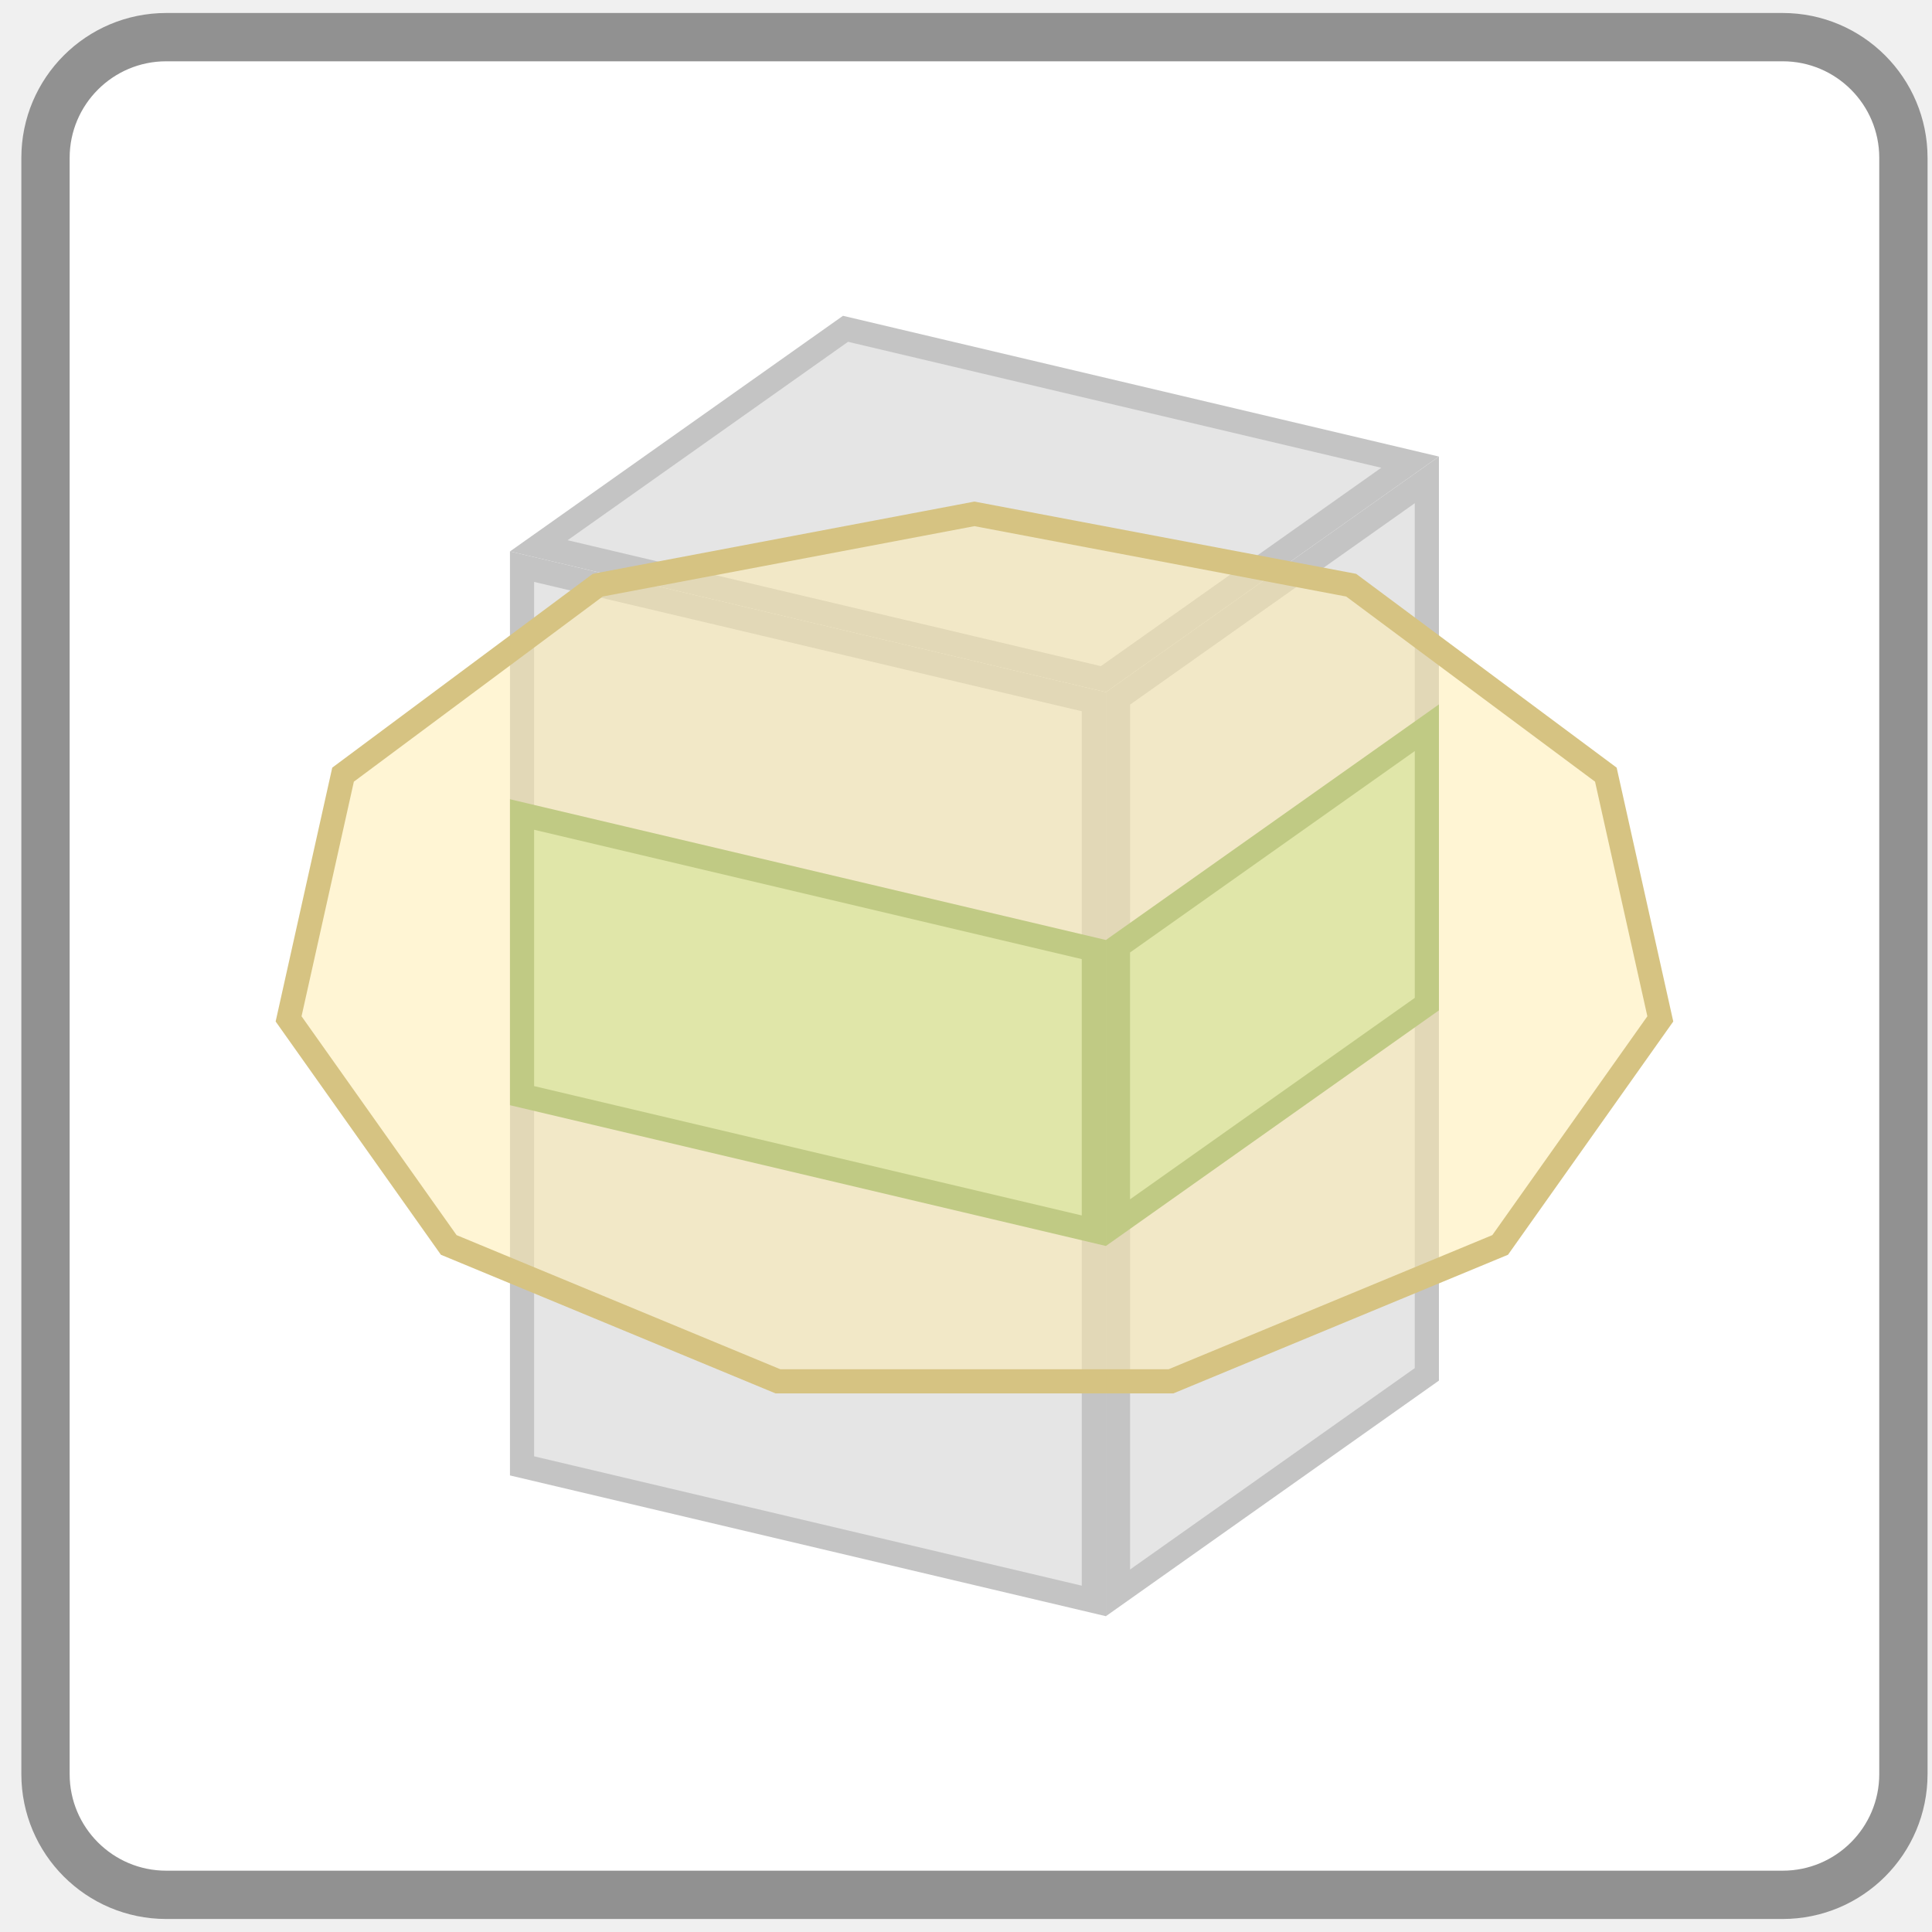
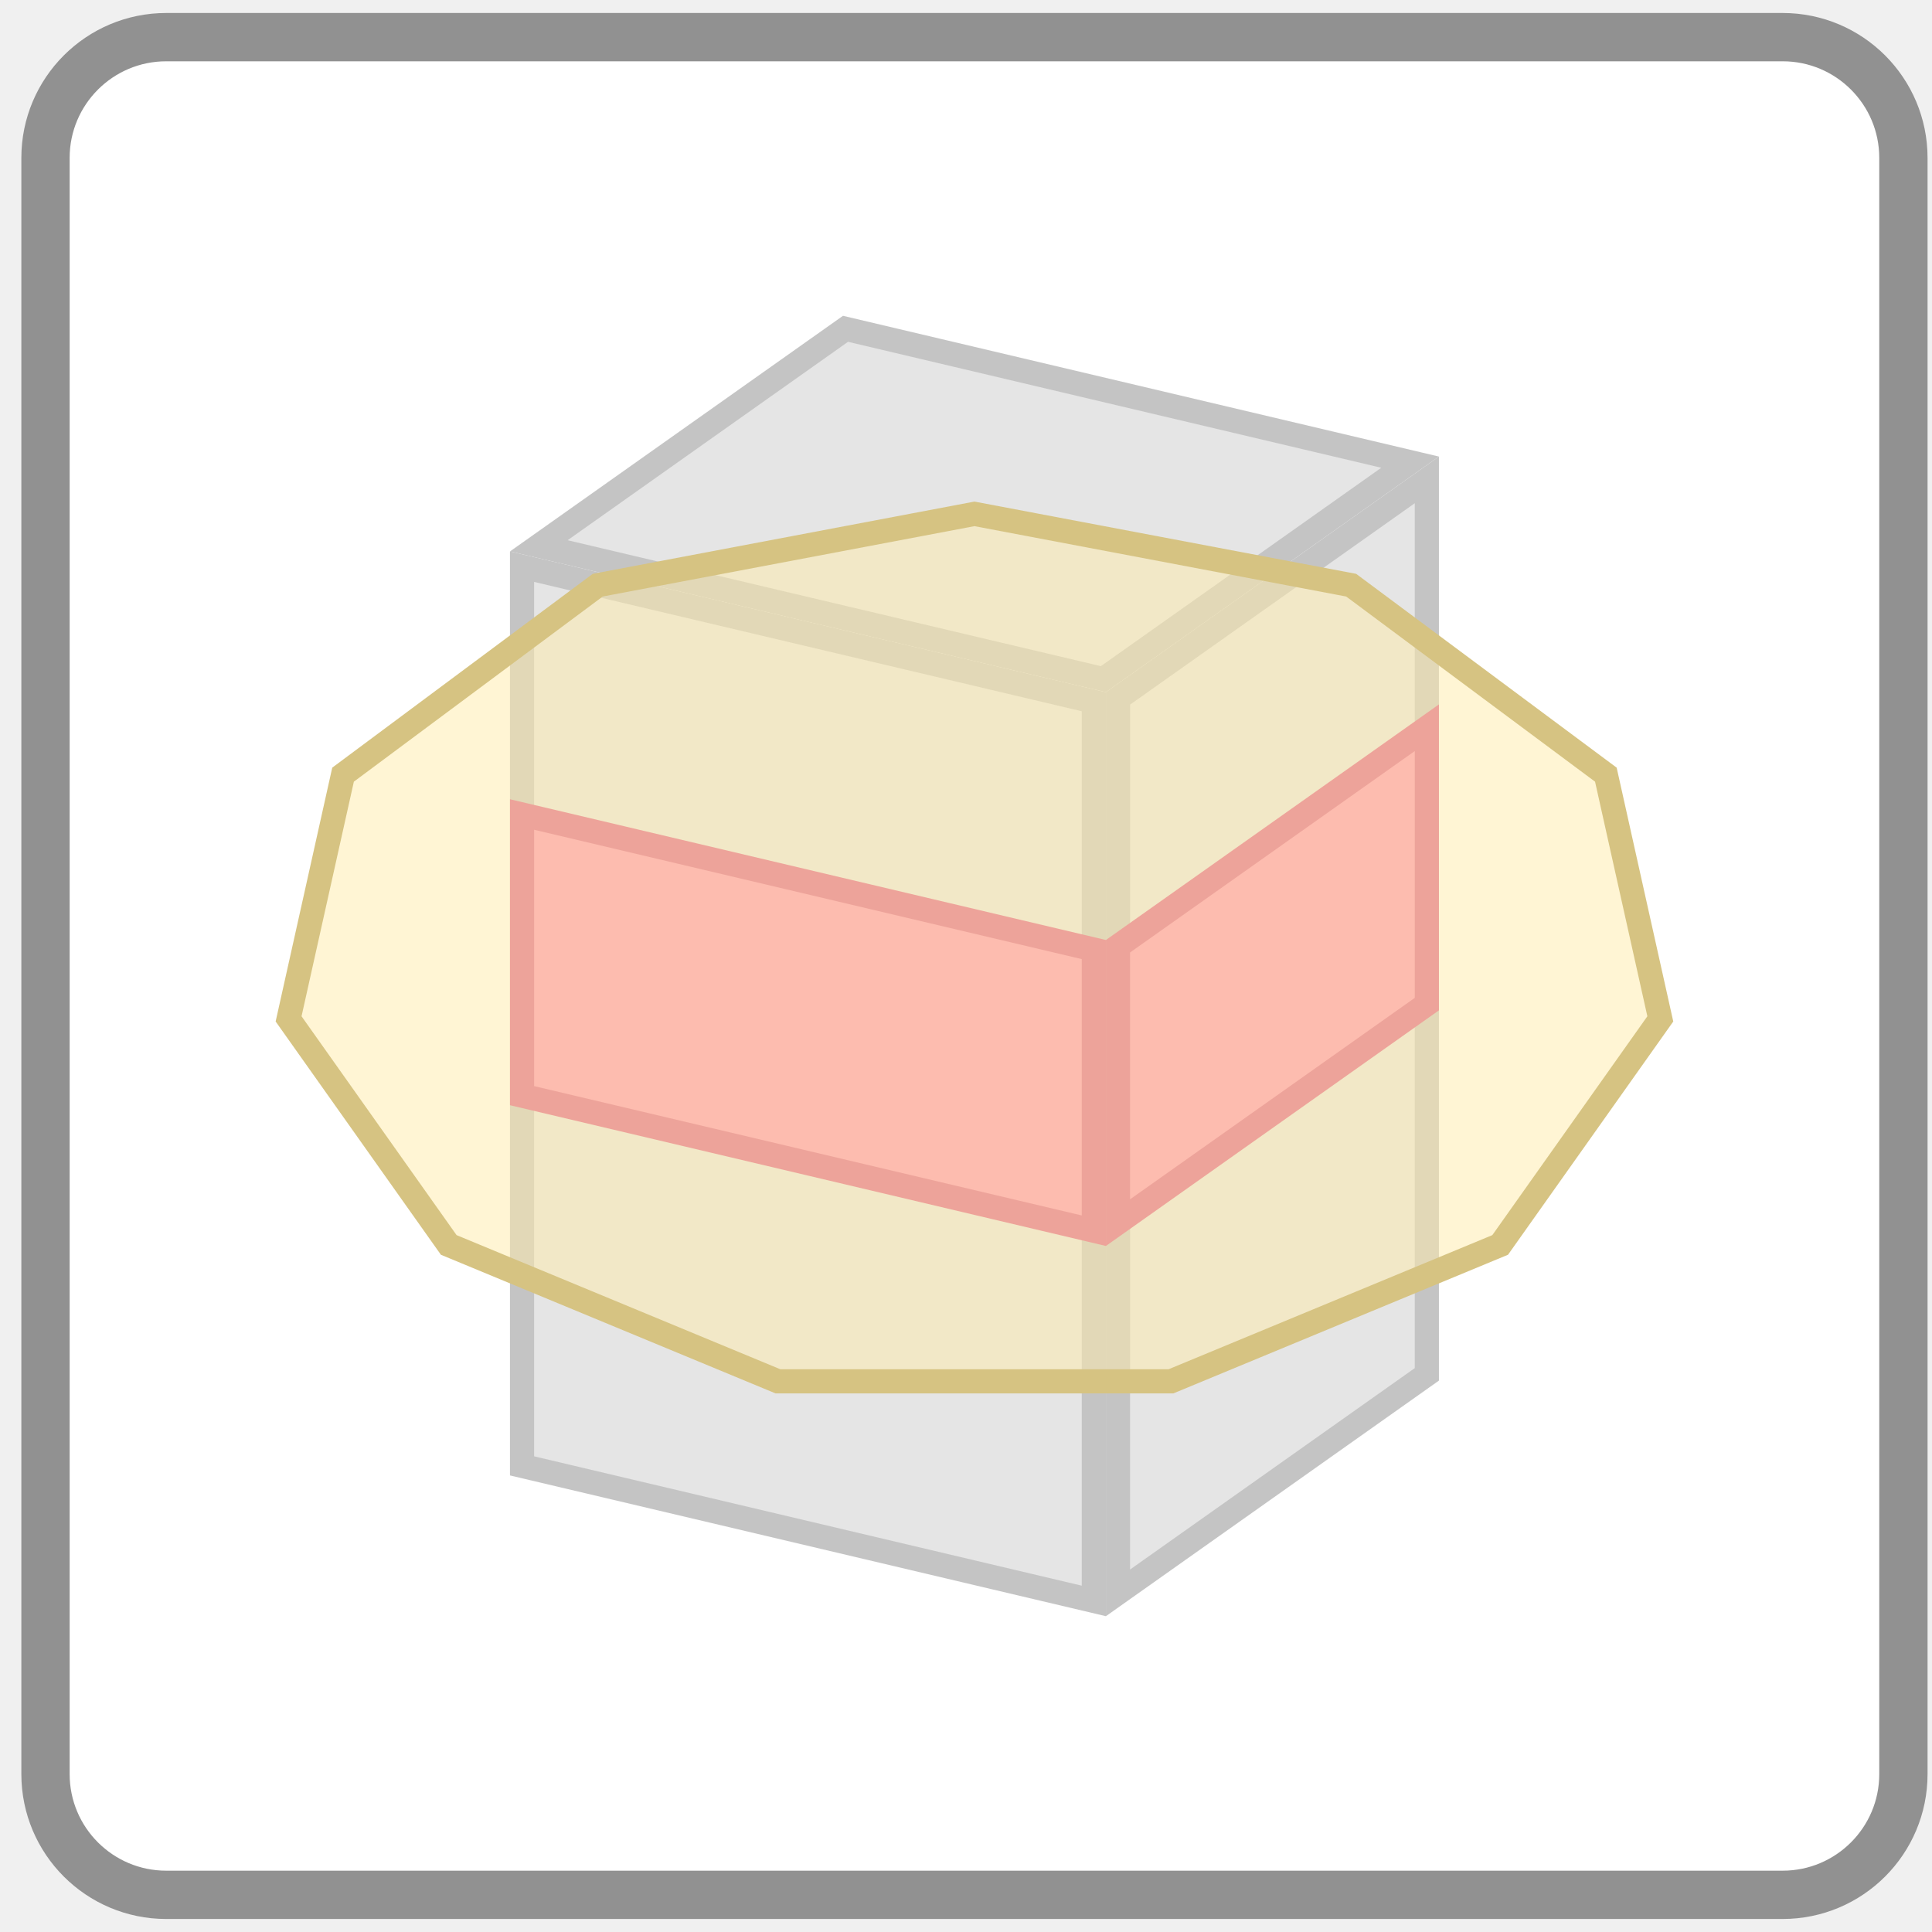
<svg xmlns="http://www.w3.org/2000/svg" width="80" height="80" viewBox="0 0 80 80" fill="none">
  <rect x="1.884" y="1.538" width="76.932" height="76.923" rx="5" fill="white" stroke="#919191" stroke-width="2" />
  <path d="M21.617 60.699V23.464L45.293 29.056V66.291L21.617 60.699Z" fill="#E5E5E5" stroke="#C4C4C4" />
  <path d="M46.293 65.957V28.919L59.083 19.871V56.909L46.293 65.957Z" fill="#E5E5E5" stroke="#C4C4C4" />
-   <path d="M46.293 50.627V39.182L59.083 30.134V41.578L46.293 50.627Z" fill="#C1E0A9" stroke="#80A95F" />
-   <path d="M21.617 45.369V33.727L45.293 39.319V50.961L21.617 45.369Z" fill="#C1E0A9" stroke="#80A95F" />
+   <path d="M46.293 50.627V39.182L59.083 30.134V41.578L46.293 50.627Z" fill="#FA8DB5" stroke="#DB5B8A" />
+   <path d="M21.617 45.369V33.727L45.293 39.319V50.961L21.617 45.369Z" fill="#FA8DB5" stroke="#DB5B8A" />
  <path d="M22.311 22.601L35.011 13.615L58.389 19.137L45.689 28.122L22.311 22.601Z" fill="#E5E5E5" stroke="#C4C4C4" />
  <path d="M24.751 24.231L40.35 21.278L55.949 24.231L66.495 32.077L68.75 42.19L62.119 51.55L48.487 57.198H32.213L18.581 51.55L11.95 42.19L14.205 32.077L24.751 24.231Z" fill="#FFECAA" fill-opacity="0.5" stroke="#D6C382" />
</svg>
